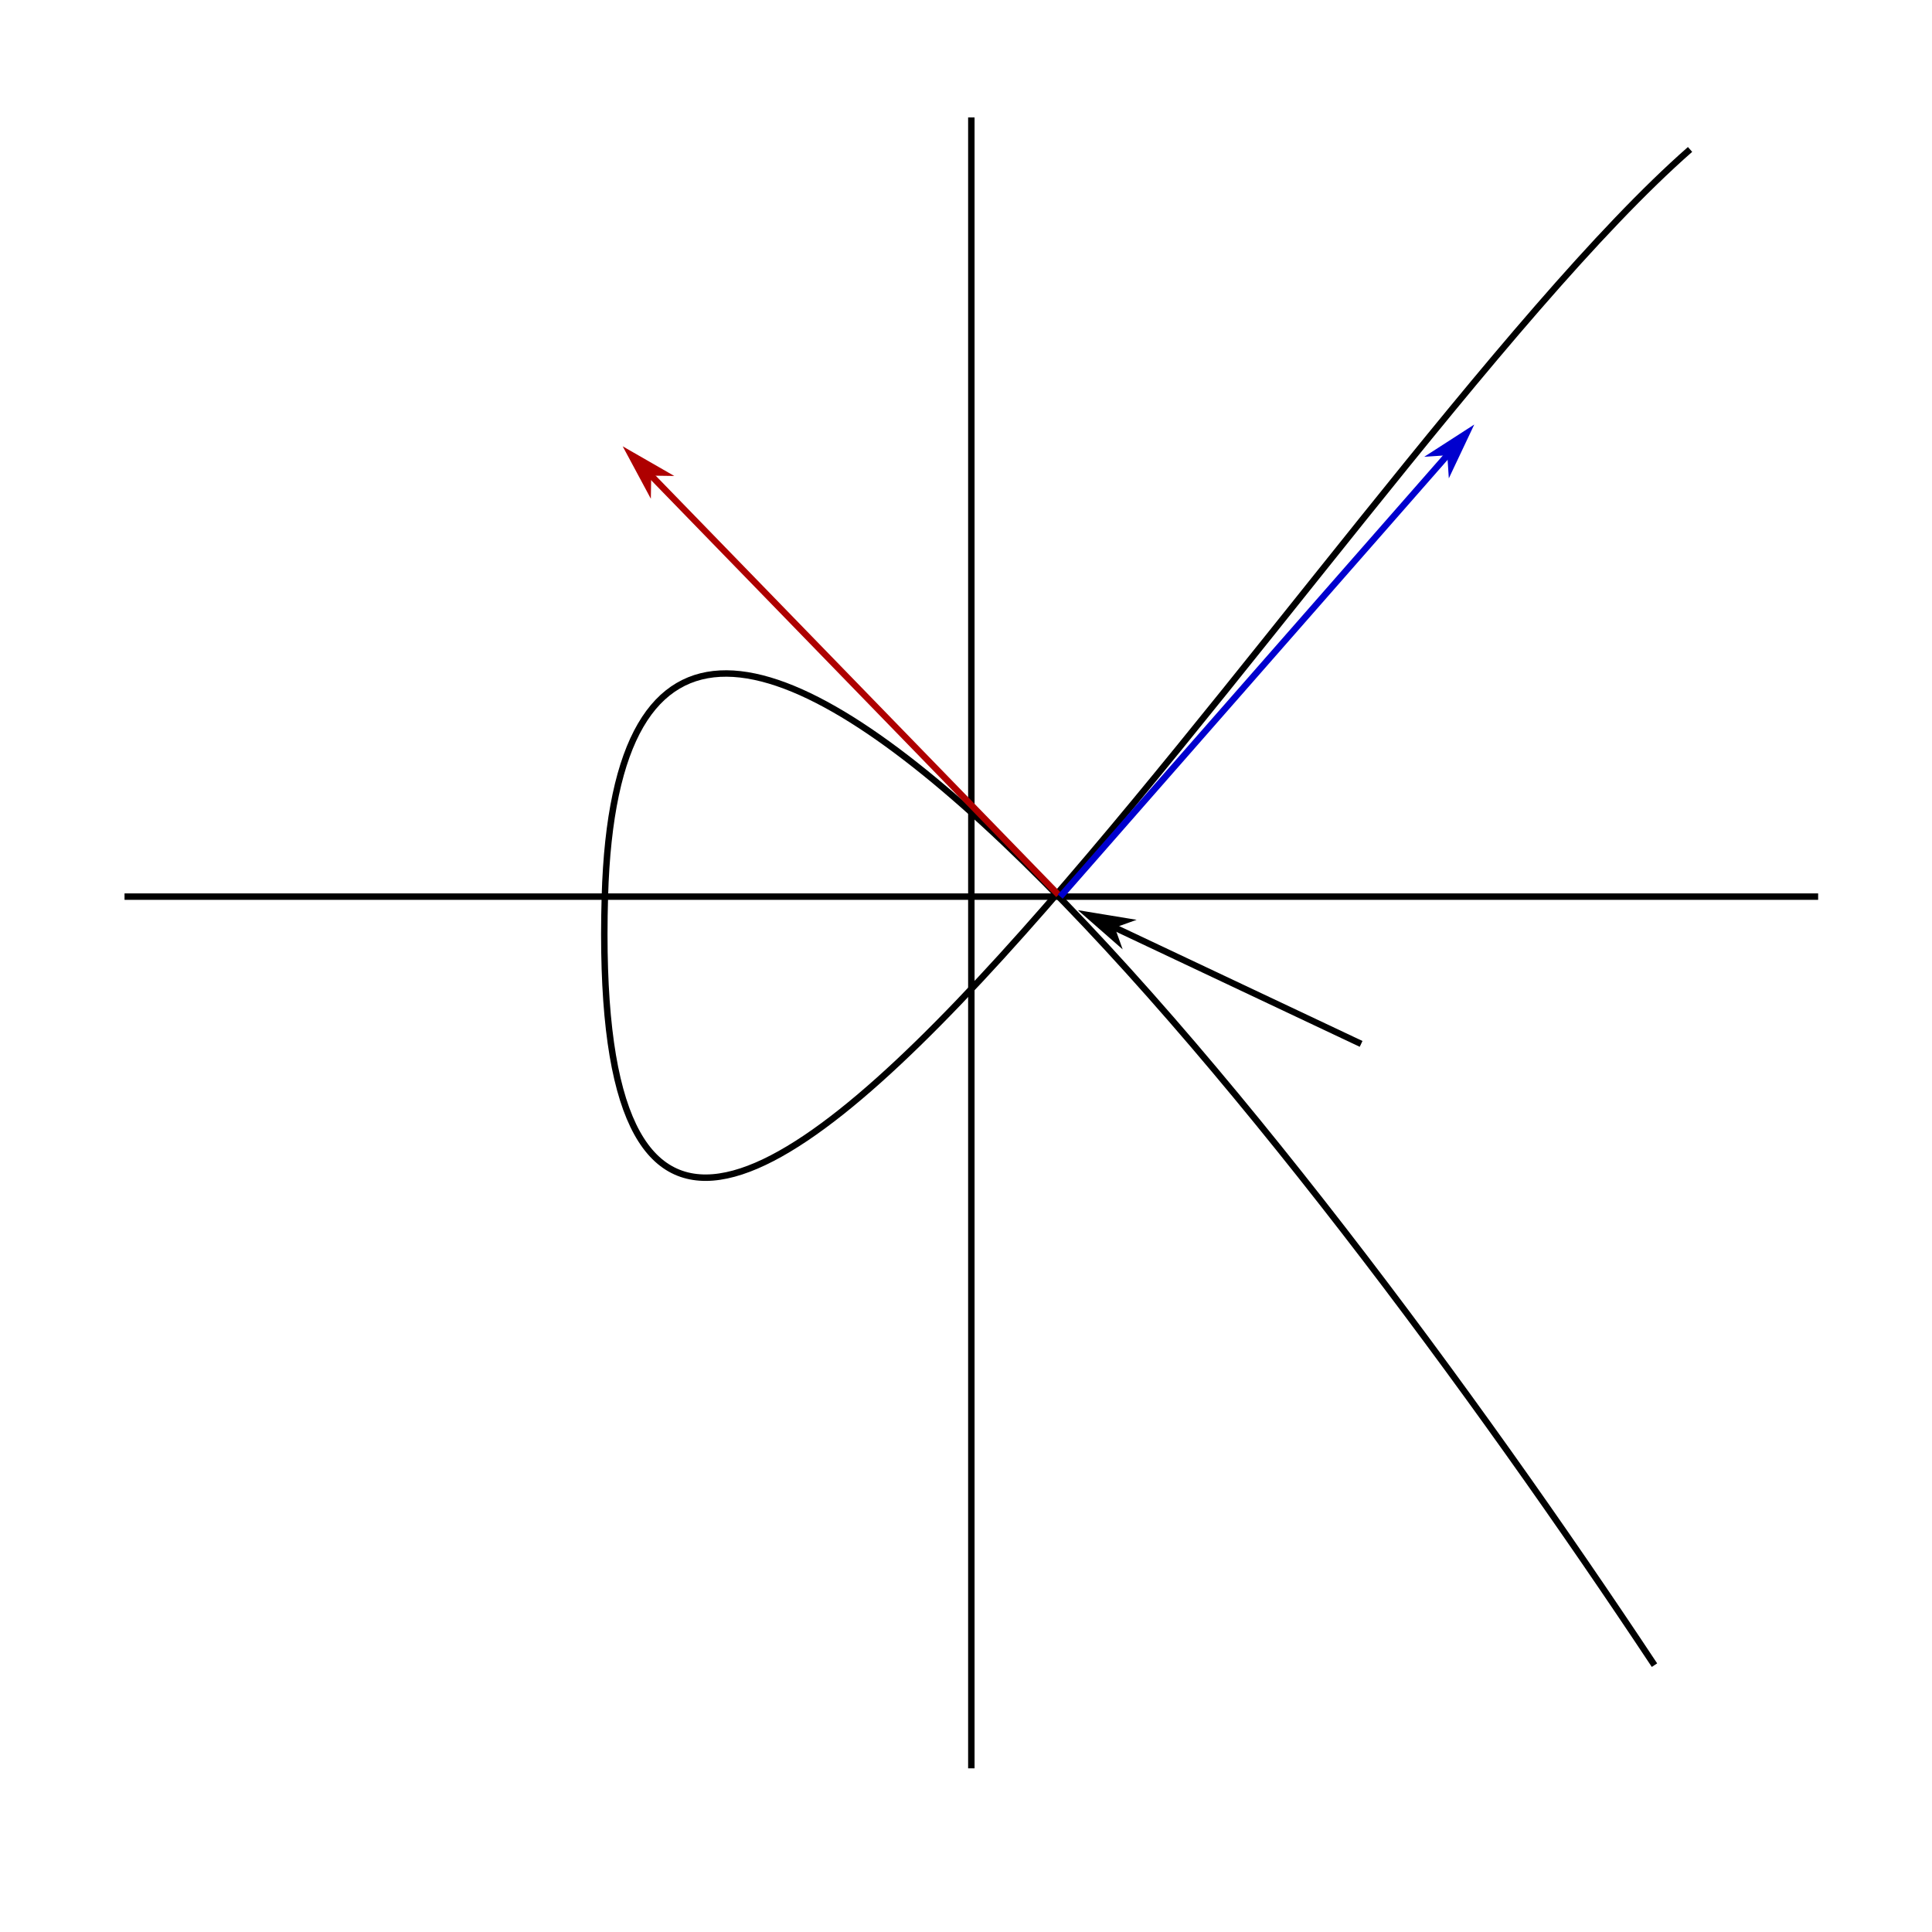
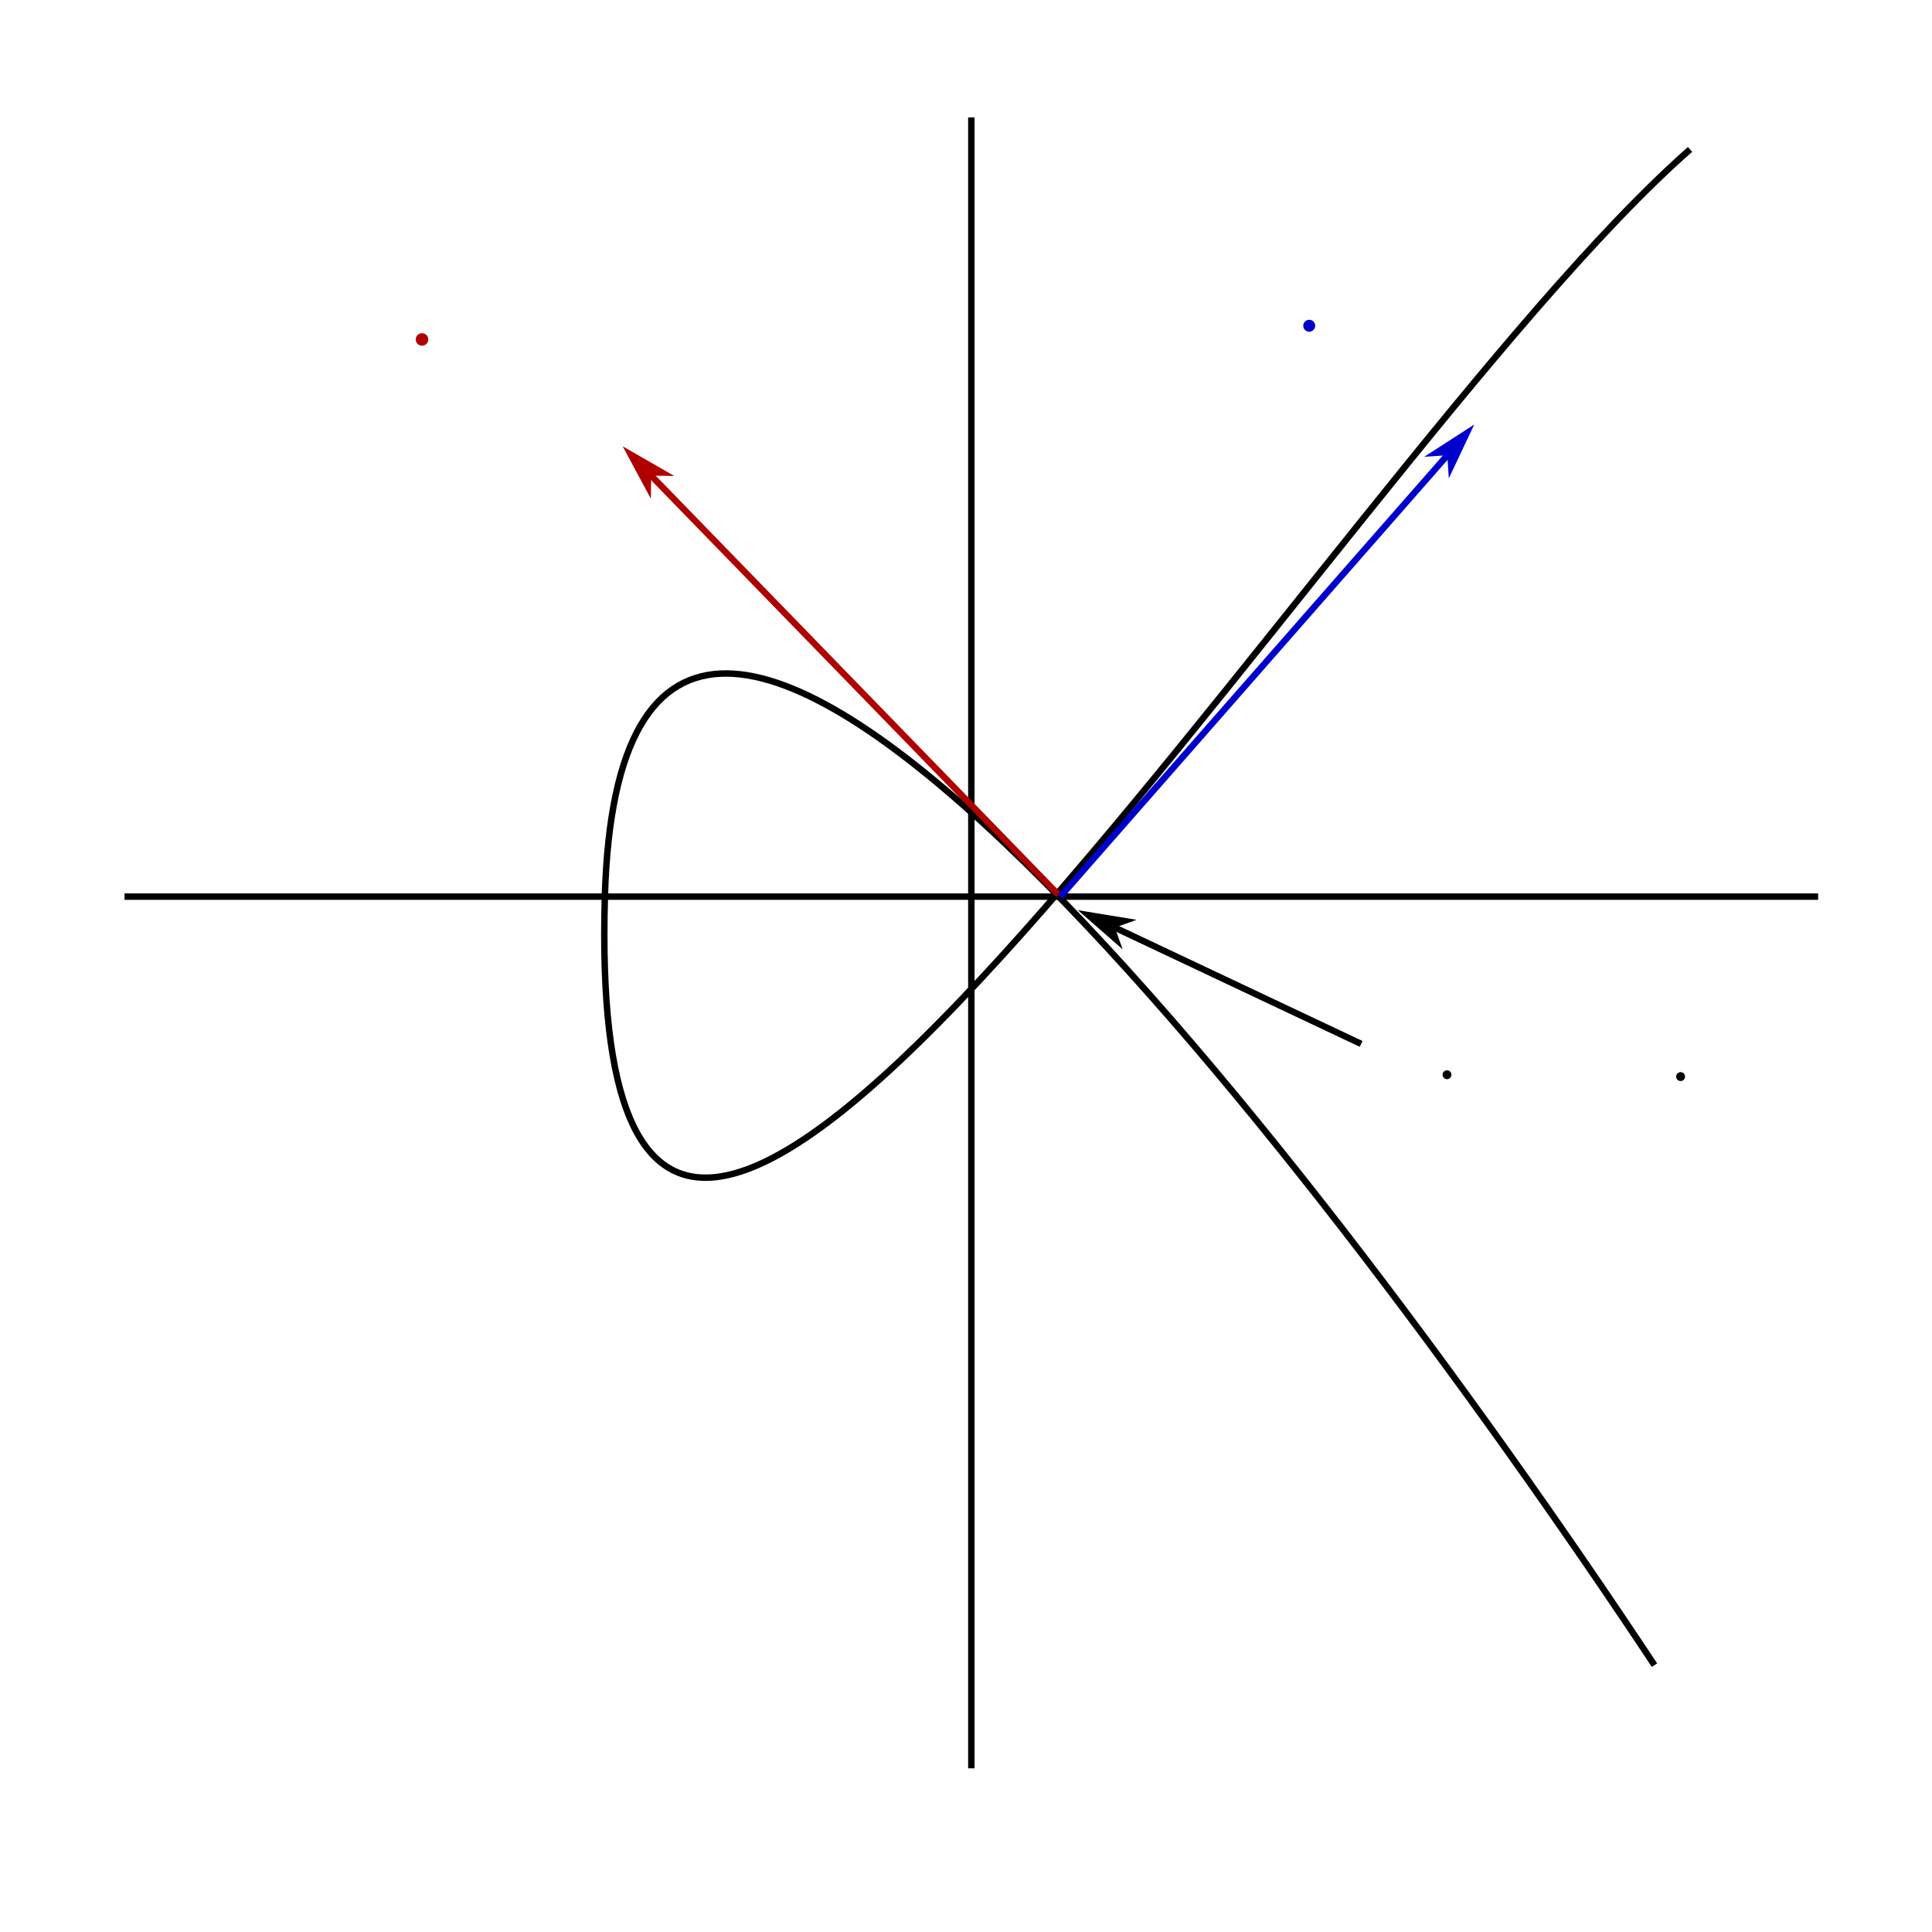
<svg xmlns="http://www.w3.org/2000/svg" width="300" height="300" viewBox="0 0 300 300" id="svg2" version="1.1">
  <defs id="defs4">
    <marker orient="auto" refY="0.0" refX="0.0" id="marker4582" style="overflow:visible;">
      <path id="path4584" d="M 0.0,0.0 L 5.0,-5.0 L -12.5,0.0 L 5.0,5.0 L 0.0,0.0 z " style="fill-rule:evenodd;stroke:#000000;stroke-width:1pt;stroke-opacity:1;fill:#000000;fill-opacity:1" transform="scale(0.4) rotate(180) translate(10,0)" />
    </marker>
    <marker orient="auto" refY="0.0" refX="0.0" id="marker4420" style="overflow:visible;">
      <path id="path4422" d="M 0.0,0.0 L 5.0,-5.0 L -12.5,0.0 L 5.0,5.0 L 0.0,0.0 z " style="fill-rule:evenodd;stroke:#0000ce;stroke-width:1pt;stroke-opacity:1;fill:#0000ce;fill-opacity:1" transform="scale(0.4) rotate(180) translate(10,0)" />
    </marker>
    <marker orient="auto" refY="0.0" refX="0.0" id="Arrow1Mend" style="overflow:visible;">
      <path id="path4151" d="M 0.0,0.0 L 5.0,-5.0 L -12.5,0.0 L 5.0,5.0 L 0.0,0.0 z " style="fill-rule:evenodd;stroke:#ae0000;stroke-width:1pt;stroke-opacity:1;fill:#ae0000;fill-opacity:1" transform="scale(0.4) rotate(180) translate(10,0)" />
    </marker>
  </defs>
  <g id="layer1" transform="translate(0,-752.3622)">
    <path style="fill:none;fill-rule:evenodd;stroke:#000000;stroke-width:1px;stroke-linecap:butt;stroke-linejoin:miter;stroke-opacity:1" d="m 19.337,891.589 262.983,0" id="path4133" />
    <path style="fill:none;fill-rule:evenodd;stroke:#000000;stroke-width:1px;stroke-linecap:butt;stroke-linejoin:miter;stroke-opacity:1" d="m 150.829,770.594 0,256.354" id="path4135" />
    <path style="fill:none;fill-rule:evenodd;stroke:#000000;stroke-width:1px;stroke-linecap:butt;stroke-linejoin:miter;stroke-opacity:1" d="M 262.431,775.567 C 205.575,825.487 90.224,1021.266 93.923,891.589 96.736,792.957 201.85,927.843 256.906,1010.926" id="path4137" />
    <path style="fill:none;fill-rule:evenodd;stroke:#ae0000;stroke-width:1px;stroke-linecap:butt;stroke-linejoin:miter;stroke-opacity:1;marker-end:url(#Arrow1Mend)" d="M 164.365,891.312 98.066,823.08" id="path4136" />
    <path style="fill:none;fill-rule:evenodd;stroke:#0000ce;stroke-width:1px;stroke-linecap:butt;stroke-linejoin:miter;stroke-opacity:1;marker-end:url(#marker4420)" d="m 164.641,891.589 62.983,-71.823" id="path4418" />
-     <flowRoot xml:space="preserve" id="flowRoot4544" style="font-style:normal;font-weight:normal;font-size:16px;line-height:125%;font-family:'Gentium Basic', sans-serif;letter-spacing:0px;word-spacing:0px;fill:#ae0000;fill-opacity:1;stroke:none;stroke-width:1px;stroke-linecap:butt;stroke-linejoin:miter;stroke-opacity:1;" transform="translate(-54.69334,754.7062)">
+     <flowRoot xml:space="preserve" id="flowRoot4544" style="font-style:normal;font-weight:normal;font-size:16px;line-height:125%;font-family:'Gentium Basic', sans-serif;text-align:center;letter-spacing:0px;word-spacing:0px;text-anchor:middle;fill:#ae0000;fill-opacity:1;stroke:none;stroke-width:1px;stroke-linecap:butt;stroke-linejoin:miter;stroke-opacity:1" transform="translate(-36.33201,757.0502)">
      <flowRegion id="flowRegion4546">
-         <rect id="rect4548" width="290.331" height="73.204" x="93.646" y="41.989" style="fill:#ae0000;fill-opacity:1;" />
+         <rect id="rect4548" width="51.657" height="37.293" x="93.646" y="41.989" style="text-align:center;text-anchor:middle;fill:#ae0000;fill-opacity:1" />
      </flowRegion>
-       <flowPara id="flowPara4550">\dot\gamma(-1)</flowPara>
+       <flowPara id="flowPara4550">(-1)</flowPara>
    </flowRoot>
-     <flowRoot xml:space="preserve" id="flowRoot4558" style="font-style:normal;font-weight:normal;font-size:16px;line-height:125%;font-family:'Gentium Basic', sans-serif;letter-spacing:0px;word-spacing:0px;fill:#0000ce;fill-opacity:1;stroke:none;stroke-width:1px;stroke-linecap:butt;stroke-linejoin:miter;stroke-opacity:1" transform="translate(-25.39334,714.8582)">
-       <flowRegion id="flowRegion4560">
-         <rect id="rect4562" width="136.343" height="62.116" x="210.96" y="79.664" style="fill:#0000ce;fill-opacity:1" />
-       </flowRegion>
-       <flowPara id="flowPara4564">\dot\gamma(1)</flowPara>
-     </flowRoot>
-     <flowRoot xml:space="preserve" id="flowRoot4572" style="font-style:normal;font-weight:normal;font-size:16px;line-height:125%;font-family:'Gentium Basic', sans-serif;letter-spacing:0px;word-spacing:0px;fill:#000000;fill-opacity:1;stroke:none;stroke-width:1px;stroke-linecap:butt;stroke-linejoin:miter;stroke-opacity:1" transform="translate(0,798.4608)">
+     <flowRoot xml:space="preserve" id="flowRoot4572" style="font-style:normal;font-weight:normal;font-size:16px;line-height:125%;font-family:'Gentium Basic', sans-serif;letter-spacing:0px;word-spacing:0px;fill:#000000;fill-opacity:1;stroke:none;stroke-width:1px;stroke-linecap:butt;stroke-linejoin:miter;stroke-opacity:1" transform="translate(41.43646,802.8807)">
      <flowRegion id="flowRegion4574">
        <rect id="rect4576" width="157.048" height="170.721" x="162.517" y="112.871" />
      </flowRegion>
-       <flowPara id="flowPara4578" style="font-size:12.5px">0 = \dot\gamma(-1) = \dot\gamma(1)</flowPara>
+       <flowPara style="font-size:12.5px" id="flowPara4175">0 = γ(-1) = γ(1)</flowPara>
    </flowRoot>
    <path style="fill:none;fill-rule:evenodd;stroke:#000000;stroke-width:1px;stroke-linecap:butt;stroke-linejoin:miter;stroke-opacity:1;marker-end:url(#marker4582)" d="m 211.351,914.457 -42.192,-19.924" id="path4580" />
+     <circle style="opacity:1;fill:#000000;fill-opacity:1;stroke:none;stroke-width:1;stroke-linecap:round;stroke-linejoin:round;stroke-miterlimit:4;stroke-dasharray:none;stroke-dashoffset:0;stroke-opacity:1" id="path4179" cx="224.689" cy="919.247" r="0.691" />
+     <circle style="opacity:1;fill:#000000;fill-opacity:1;stroke:none;stroke-width:1;stroke-linecap:round;stroke-linejoin:round;stroke-miterlimit:4;stroke-dasharray:none;stroke-dashoffset:0;stroke-opacity:1" id="path4179-3" cx="260.965" cy="919.535" r="0.691" />
+     <flowRoot xml:space="preserve" id="flowRoot4572-6" style="font-style:normal;font-weight:normal;font-size:16px;line-height:125%;font-family:'Gentium Basic', sans-serif;text-align:center;letter-spacing:0px;word-spacing:0px;text-anchor:middle;fill:#000000;fill-opacity:1;stroke:none;stroke-width:1px;stroke-linecap:butt;stroke-linejoin:miter;stroke-opacity:1" transform="translate(-175.4462,686.417)">
+       <flowRegion id="flowRegion4574-7">
+         <rect id="rect4576-5" width="157.048" height="170.721" x="162.517" y="112.871" style="text-align:center;text-anchor:middle" />
+       </flowRegion>
+       <flowPara style="font-size:17.5px;text-align:center;text-anchor:middle;fill:#ae0000;fill-opacity:1" id="flowPara4175-3">γ</flowPara>
+     </flowRoot>
+     <circle style="opacity:1;fill:#ae0000;fill-opacity:1;stroke:none;stroke-width:1;stroke-linecap:round;stroke-linejoin:round;stroke-miterlimit:4;stroke-dasharray:none;stroke-dashoffset:0;stroke-opacity:1" id="path4179-3-6" cx="65.53" cy="805.072" r="0.975" />
+     <flowRoot xml:space="preserve" id="flowRoot4544-2" style="font-style:normal;font-weight:normal;font-size:16px;line-height:125%;font-family:'Gentium Basic', sans-serif;text-align:center;letter-spacing:0px;word-spacing:0px;text-anchor:middle;fill:#0000ce;fill-opacity:1;stroke:none;stroke-width:1px;stroke-linecap:butt;stroke-linejoin:miter;stroke-opacity:1" transform="translate(98.76901,753.4919)">
+       <flowRegion id="flowRegion4546-9">
+         <rect id="rect4548-1" width="51.657" height="37.293" x="93.646" y="41.989" style="text-align:center;text-anchor:middle;fill:#0000ce;fill-opacity:1" />
+       </flowRegion>
+       <flowPara id="flowPara4550-2">(1)</flowPara>
+     </flowRoot>
+     <flowRoot xml:space="preserve" id="flowRoot4572-6-7" style="font-style:normal;font-weight:normal;font-size:16px;line-height:125%;font-family:'Gentium Basic', sans-serif;text-align:center;letter-spacing:0px;word-spacing:0px;text-anchor:middle;fill:#0000ce;fill-opacity:1;stroke:none;stroke-width:1px;stroke-linecap:butt;stroke-linejoin:miter;stroke-opacity:1" transform="translate(-37.6811,683.4908)">
+       <flowRegion id="flowRegion4574-7-0">
+         <rect id="rect4576-5-9" width="157.048" height="170.721" x="162.517" y="112.871" style="text-align:center;text-anchor:middle;fill:#0000ce;fill-opacity:1" />
+       </flowRegion>
+       <flowPara style="font-size:17.5px;text-align:center;text-anchor:middle;fill:#0000ce;fill-opacity:1" id="flowPara4175-3-3">γ</flowPara>
+     </flowRoot>
+     <circle style="opacity:1;fill:#0000ce;fill-opacity:1;stroke:none;stroke-width:1;stroke-linecap:round;stroke-linejoin:round;stroke-miterlimit:4;stroke-dasharray:none;stroke-dashoffset:0;stroke-opacity:1" id="path4179-3-6-6" cx="203.295" cy="802.944" r="0.928" />
  </g>
</svg>
